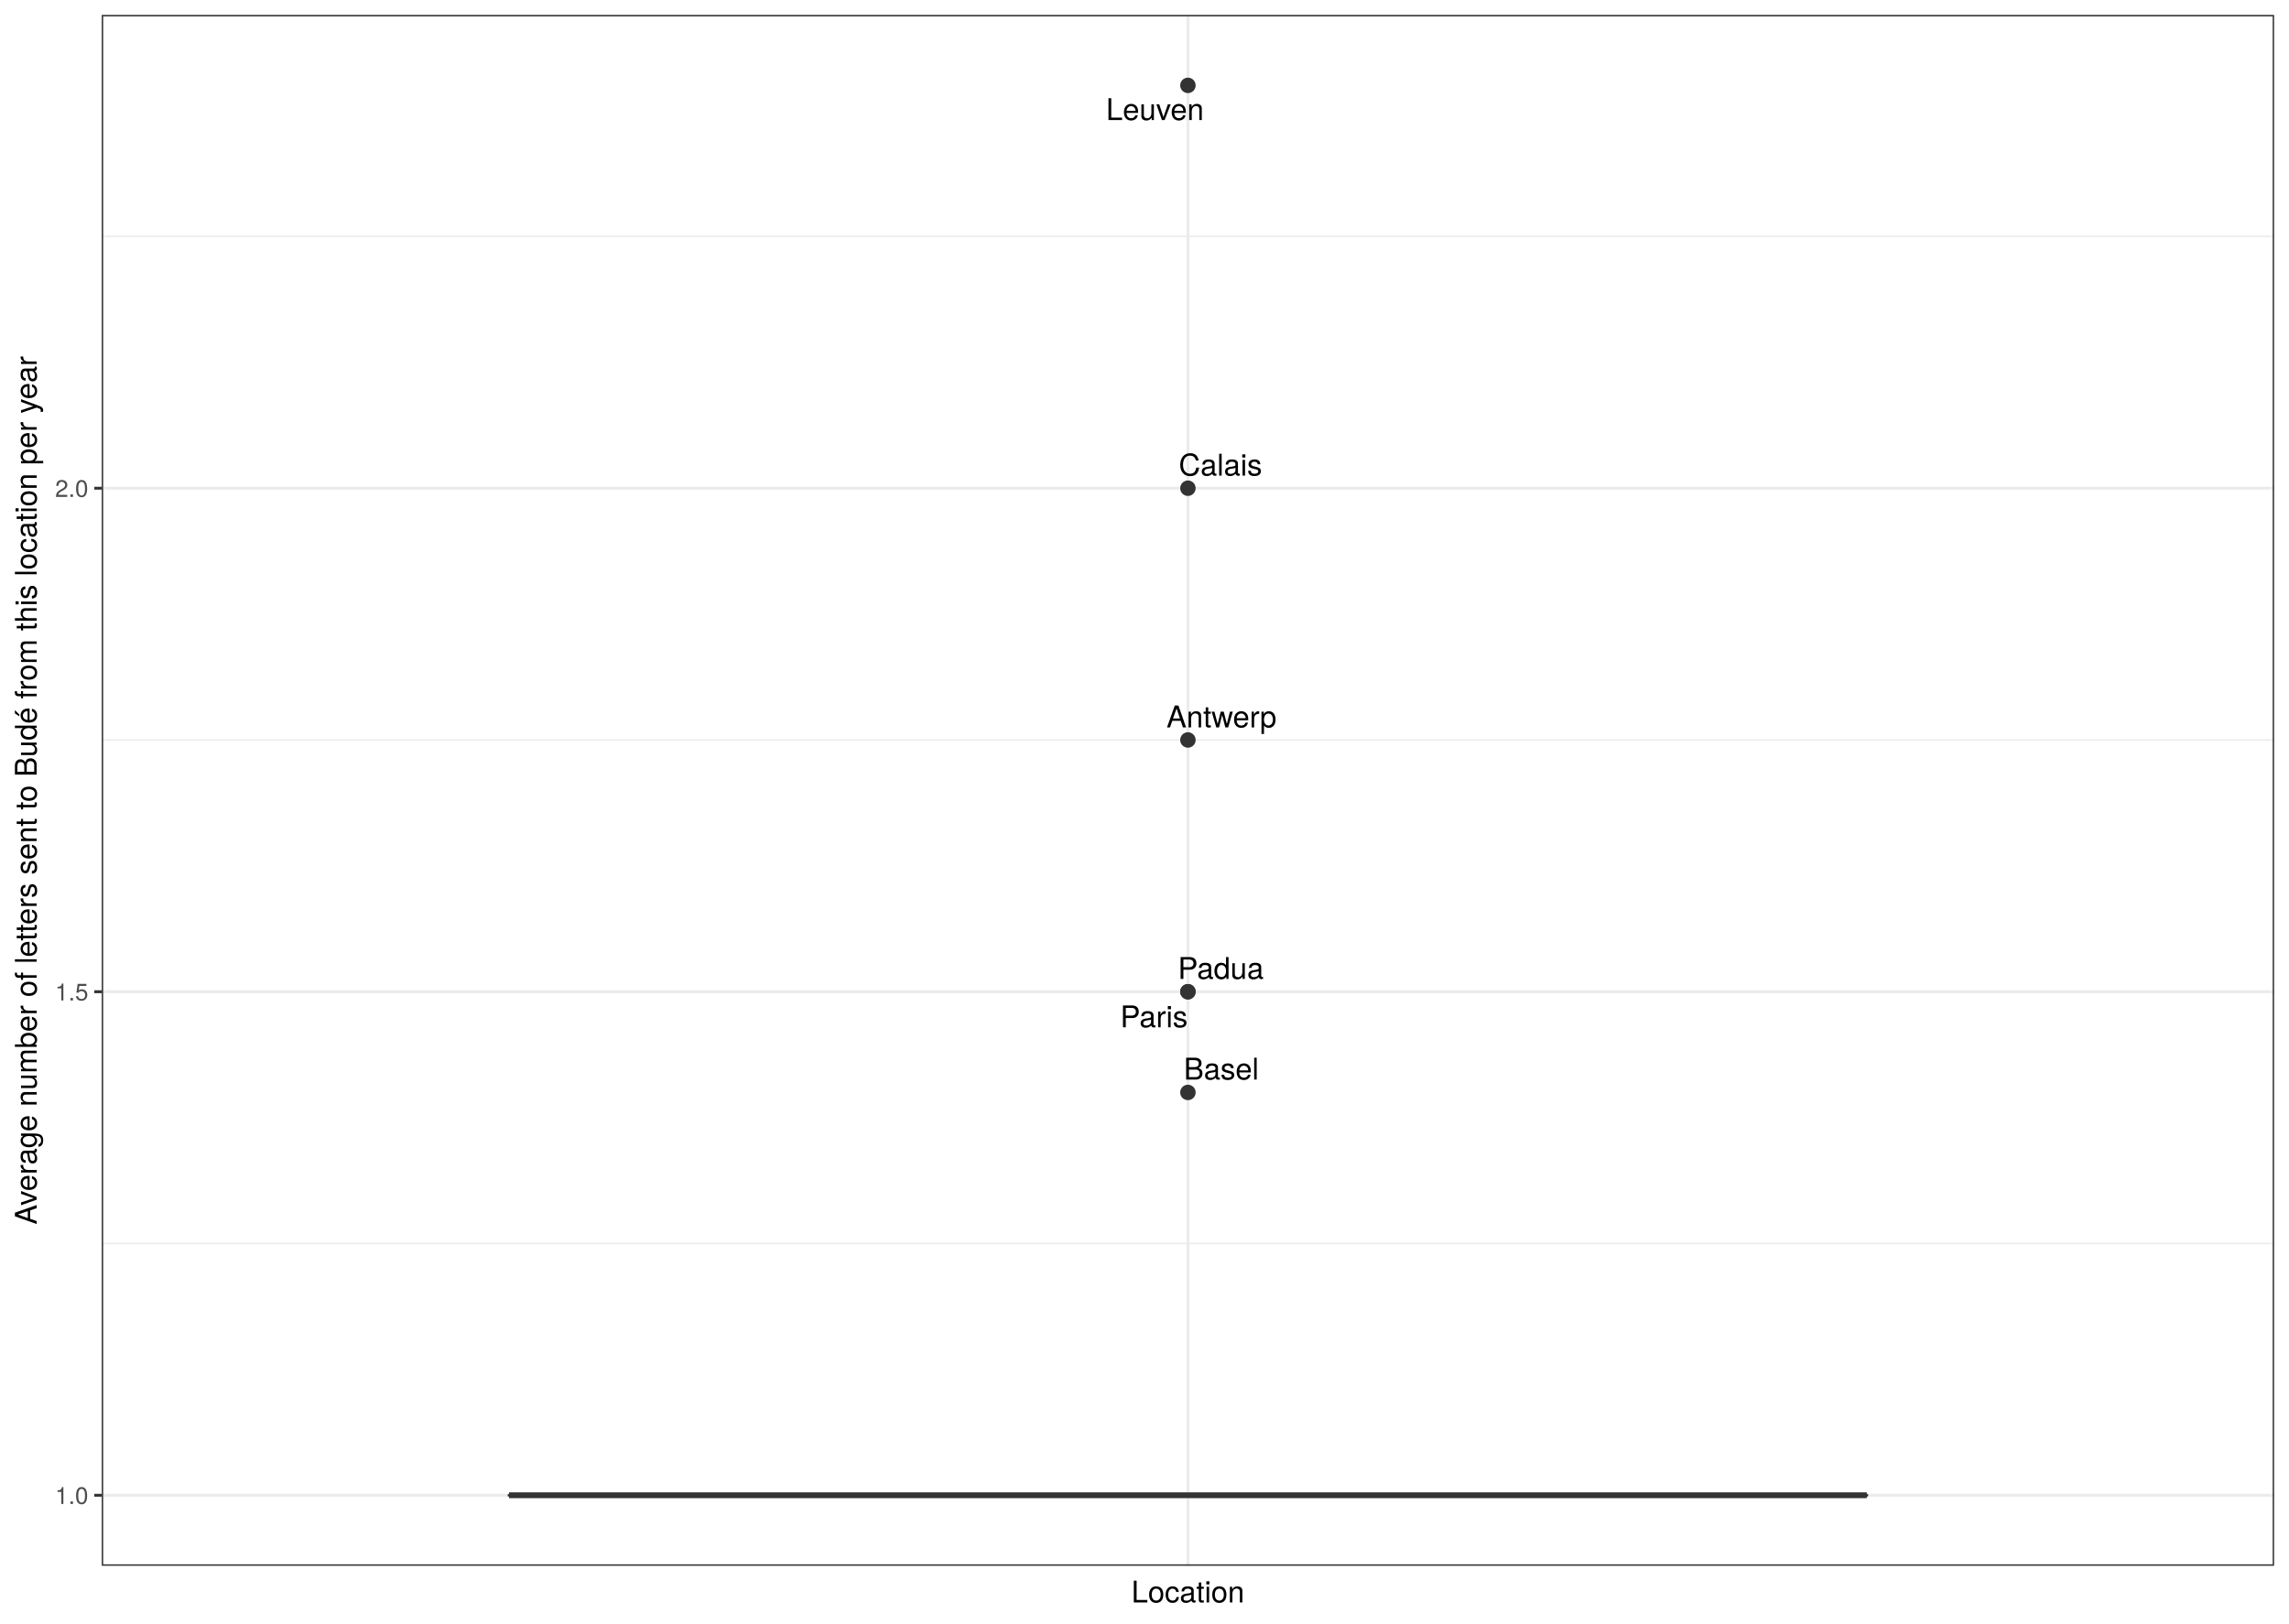
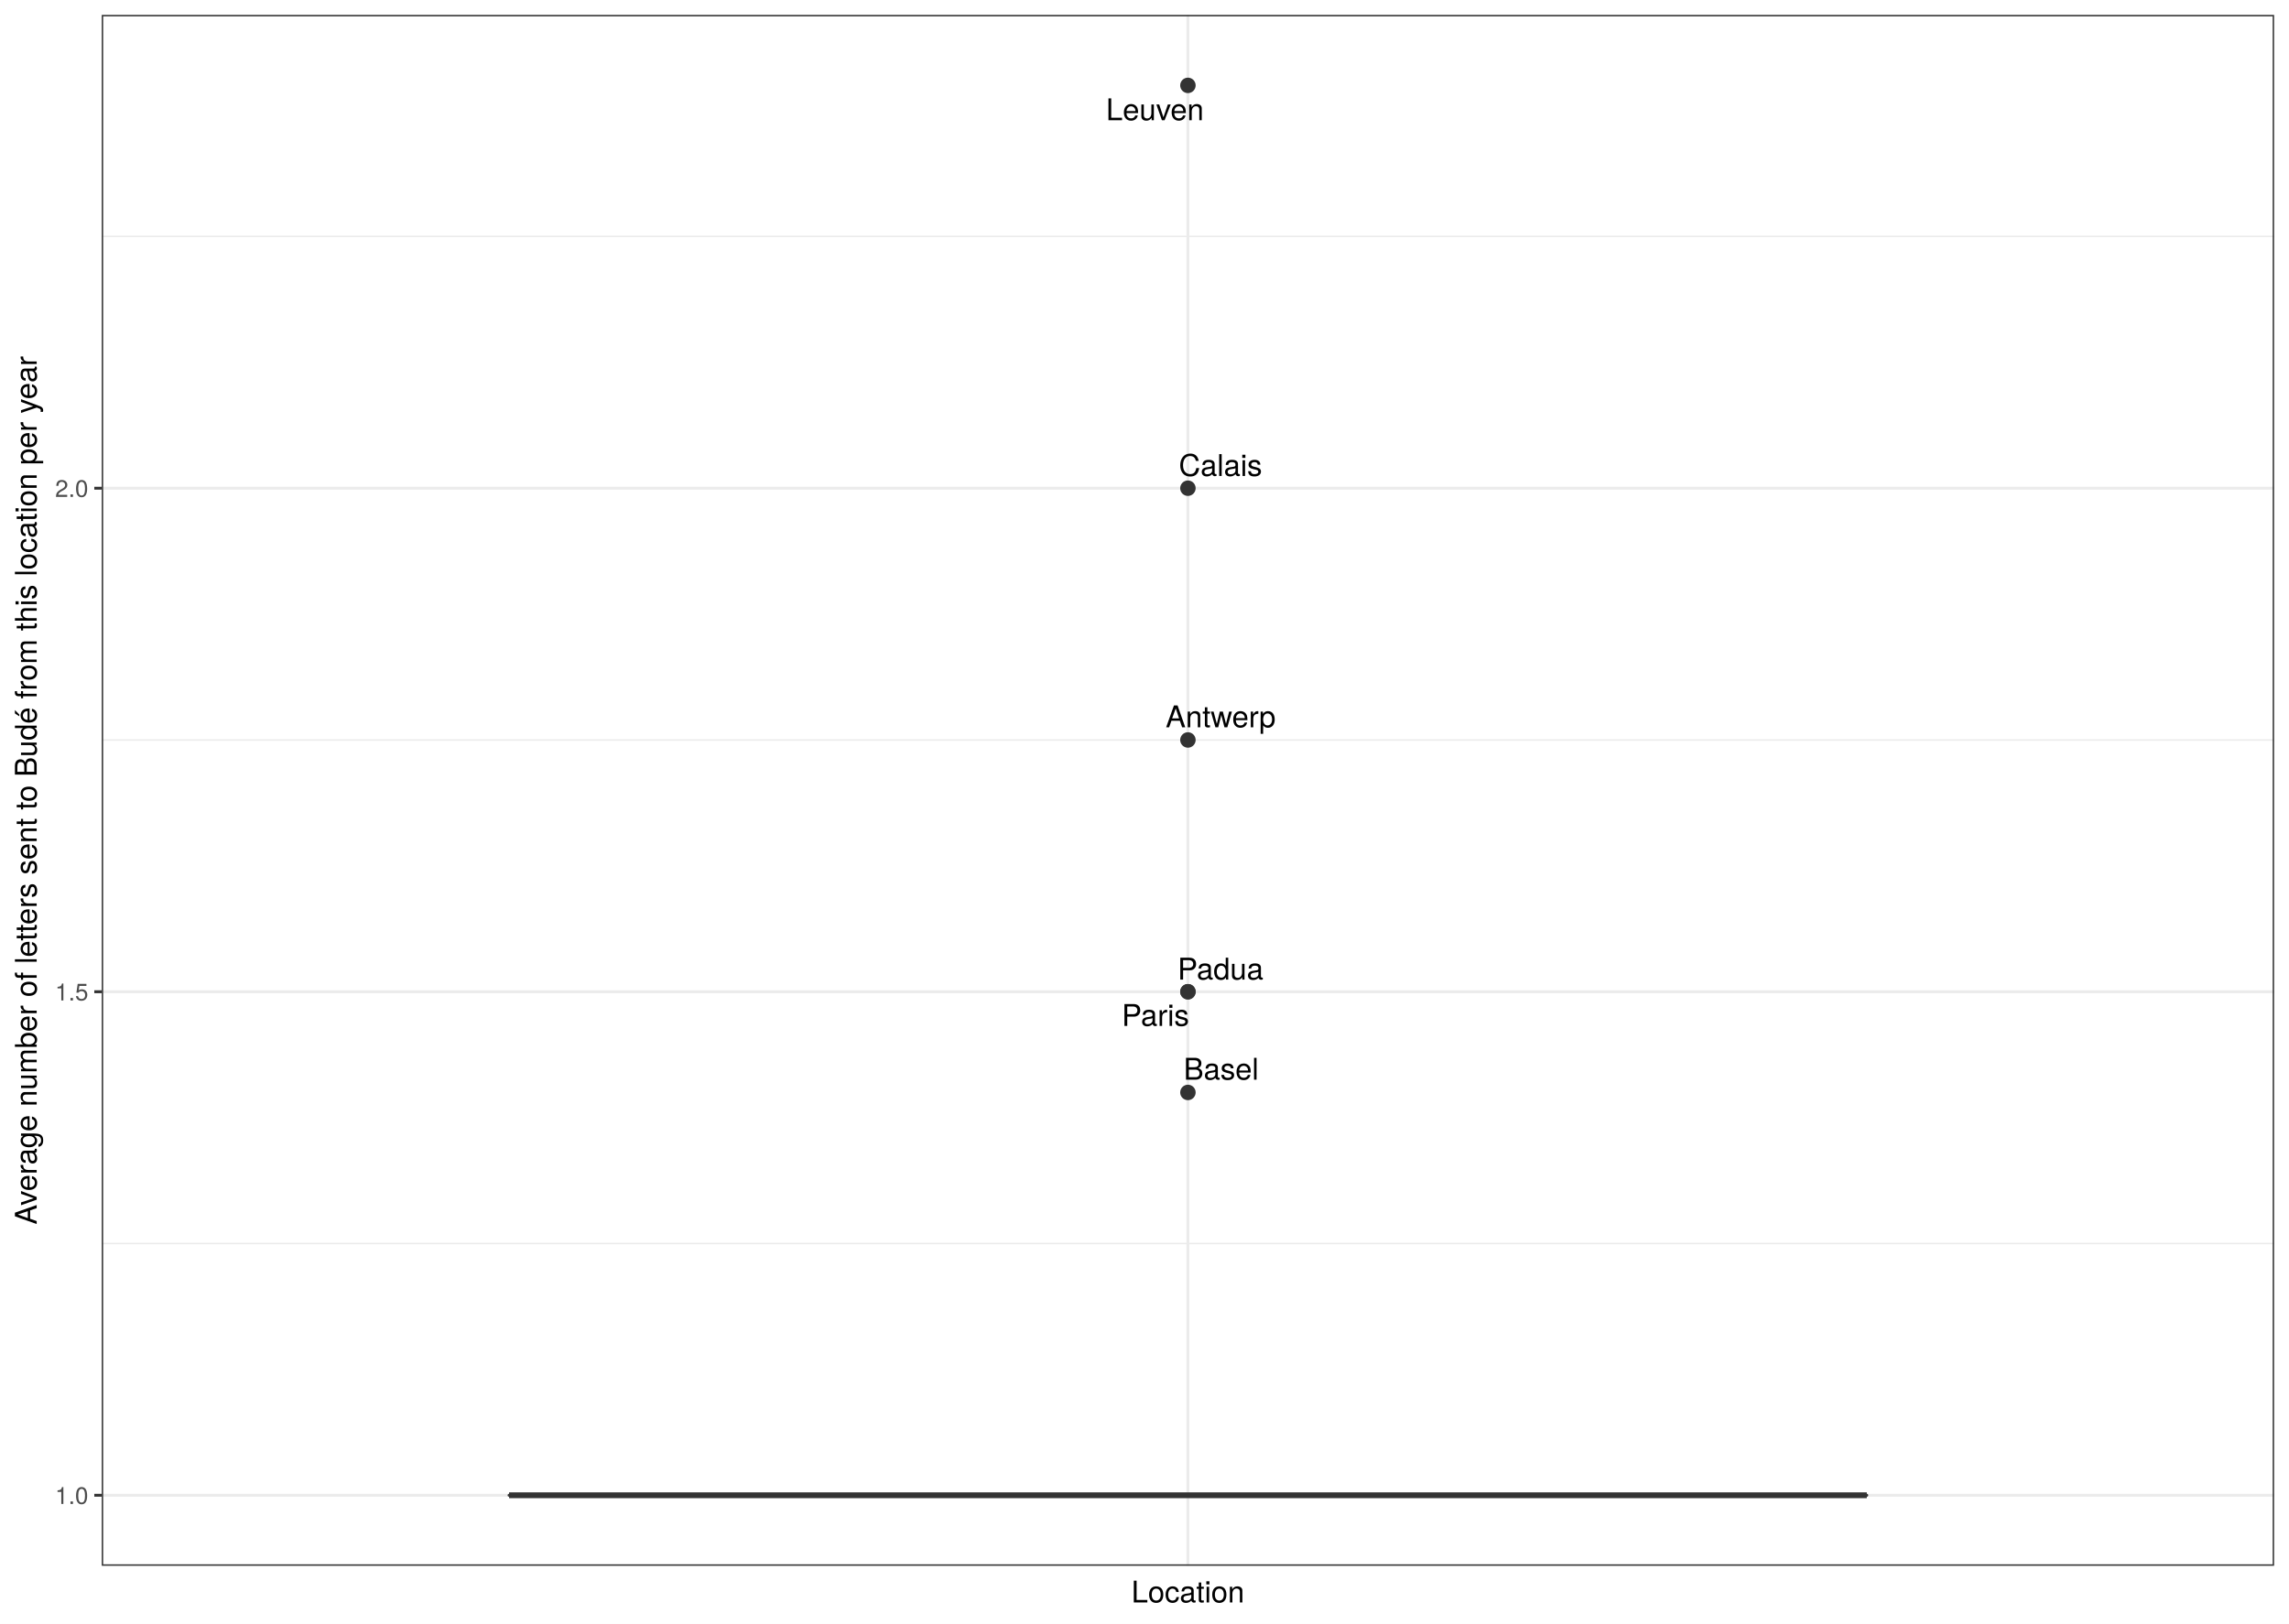
<svg xmlns="http://www.w3.org/2000/svg" class="svglite" width="842.40pt" height="597.60pt" viewBox="0 0 842.40 597.60">
  <defs>
    <style type="text/css">
    .svglite line, .svglite polyline, .svglite polygon, .svglite path, .svglite rect, .svglite circle {
      fill: none;
      stroke: #000000;
      stroke-linecap: round;
      stroke-linejoin: round;
      stroke-miterlimit: 10.00;
    }
    .svglite text {
      white-space: pre;
    }
  </style>
  </defs>
  <rect width="100%" height="100%" style="stroke: none; fill: #FFFFFF;" />
  <defs>
    <clipPath id="cpMC4wMHw4NDIuNDB8MC4wMHw1OTcuNjA=">
      <rect x="0.00" y="0.00" width="842.40" height="597.60" />
    </clipPath>
  </defs>
  <g clip-path="url(#cpMC4wMHw4NDIuNDB8MC4wMHw1OTcuNjA=)">
    <rect x="0.00" y="-0" width="842.40" height="597.60" style="stroke-width: 1.07; stroke: #FFFFFF; fill: #FFFFFF;" />
  </g>
  <defs>
    <clipPath id="cpMzcuNDR8ODM2LjkyfDUuNDh8NTc2LjMz">
      <rect x="37.44" y="5.48" width="799.48" height="570.85" />
    </clipPath>
  </defs>
  <g clip-path="url(#cpMzcuNDR8ODM2LjkyfDUuNDh8NTc2LjMz)">
    <rect x="37.44" y="5.48" width="799.48" height="570.85" style="stroke-width: 1.07; stroke: none; fill: #FFFFFF;" />
    <polyline points="37.44,457.71 836.92,457.71 " style="stroke-width: 0.53; stroke: #EBEBEB; stroke-linecap: butt;" />
    <polyline points="37.44,272.37 836.92,272.37 " style="stroke-width: 0.53; stroke: #EBEBEB; stroke-linecap: butt;" />
    <polyline points="37.44,87.03 836.92,87.03 " style="stroke-width: 0.53; stroke: #EBEBEB; stroke-linecap: butt;" />
    <polyline points="37.44,550.38 836.92,550.38 " style="stroke-width: 1.07; stroke: #EBEBEB; stroke-linecap: butt;" />
    <polyline points="37.44,365.04 836.92,365.04 " style="stroke-width: 1.07; stroke: #EBEBEB; stroke-linecap: butt;" />
    <polyline points="37.44,179.70 836.92,179.70 " style="stroke-width: 1.07; stroke: #EBEBEB; stroke-linecap: butt;" />
    <polyline points="437.18,576.33 437.18,5.48 " style="stroke-width: 1.07; stroke: #EBEBEB; stroke-linecap: butt;" />
    <circle cx="437.18" cy="365.04" r="2.49" style="stroke-width: 0.71; stroke: #333333; fill: #333333;" />
    <circle cx="437.18" cy="402.11" r="2.49" style="stroke-width: 0.71; stroke: #333333; fill: #333333;" />
    <circle cx="437.18" cy="31.43" r="2.49" style="stroke-width: 0.71; stroke: #333333; fill: #333333;" />
    <circle cx="437.18" cy="272.37" r="2.49" style="stroke-width: 0.71; stroke: #333333; fill: #333333;" />
    <circle cx="437.18" cy="365.04" r="2.49" style="stroke-width: 0.71; stroke: #333333; fill: #333333;" />
    <circle cx="437.18" cy="179.70" r="2.49" style="stroke-width: 0.71; stroke: #333333; fill: #333333;" />
    <line x1="437.18" y1="550.38" x2="437.18" y2="550.38" style="stroke-width: 1.07; stroke: #333333; stroke-linecap: butt;" />
    <line x1="437.18" y1="550.38" x2="437.18" y2="550.38" style="stroke-width: 1.07; stroke: #333333; stroke-linecap: butt;" />
    <polygon points="187.35,550.38 187.35,550.38 687.02,550.38 687.02,550.38 187.35,550.38 " style="stroke-width: 1.07; stroke: #333333; fill: #FFFFFF;" />
    <line x1="187.35" y1="550.38" x2="687.02" y2="550.38" style="stroke-width: 2.13; stroke: #333333; stroke-linecap: butt;" />
-     <text x="424.69" y="378.13" text-anchor="middle" style="font-size: 11.04px; font-family: &quot;TeX Gyre Heros&quot;;" textLength="26.27px" lengthAdjust="spacingAndGlyphs">Paris</text>
-     <text x="449.46" y="397.37" text-anchor="middle" style="font-size: 11.04px; font-family: &quot;TeX Gyre Heros&quot;;" textLength="29.93px" lengthAdjust="spacingAndGlyphs">Basel</text>
-     <text x="425.05" y="44.19" text-anchor="middle" style="font-size: 11.04px; font-family: &quot;TeX Gyre Heros&quot;;" textLength="40.05px" lengthAdjust="spacingAndGlyphs">Leuven</text>
-     <text x="449.54" y="267.74" text-anchor="middle" style="font-size: 11.04px; font-family: &quot;TeX Gyre Heros&quot;;" textLength="46.21px" lengthAdjust="spacingAndGlyphs">Antwerp</text>
-     <text x="449.28" y="360.33" text-anchor="middle" style="font-size: 11.04px; font-family: &quot;TeX Gyre Heros&quot;;" textLength="33.67px" lengthAdjust="spacingAndGlyphs">Padua</text>
-     <text x="449.15" y="175.06" text-anchor="middle" style="font-size: 11.04px; font-family: &quot;TeX Gyre Heros&quot;;" textLength="33.11px" lengthAdjust="spacingAndGlyphs">Calais</text>
+     <text x="425.23" y="377.62" text-anchor="middle" style="font-size: 11.04px; font-family: &quot;TeX Gyre Heros&quot;;" textLength="26.27px" lengthAdjust="spacingAndGlyphs">Paris</text>
+     <text x="449.41" y="397.41" text-anchor="middle" style="font-size: 11.04px; font-family: &quot;TeX Gyre Heros&quot;;" textLength="29.93px" lengthAdjust="spacingAndGlyphs">Basel</text>
+     <text x="425.04" y="44.25" text-anchor="middle" style="font-size: 11.04px; font-family: &quot;TeX Gyre Heros&quot;;" textLength="40.05px" lengthAdjust="spacingAndGlyphs">Leuven</text>
+     <text x="449.23" y="267.71" text-anchor="middle" style="font-size: 11.04px; font-family: &quot;TeX Gyre Heros&quot;;" textLength="46.21px" lengthAdjust="spacingAndGlyphs">Antwerp</text>
+     <text x="449.17" y="360.56" text-anchor="middle" style="font-size: 11.04px; font-family: &quot;TeX Gyre Heros&quot;;" textLength="33.67px" lengthAdjust="spacingAndGlyphs">Padua</text>
+     <text x="449.16" y="175.20" text-anchor="middle" style="font-size: 11.04px; font-family: &quot;TeX Gyre Heros&quot;;" textLength="33.11px" lengthAdjust="spacingAndGlyphs">Calais</text>
    <rect x="37.44" y="5.48" width="799.48" height="570.85" style="stroke-width: 1.07; stroke: #333333;" />
  </g>
  <g clip-path="url(#cpMC4wMHw4NDIuNDB8MC4wMHw1OTcuNjA=)">
    <text x="32.51" y="553.59" text-anchor="end" style="font-size: 8.80px;fill: #4D4D4D; font-family: &quot;TeX Gyre Heros&quot;;" textLength="13.98px" lengthAdjust="spacingAndGlyphs">1.0</text>
    <text x="32.51" y="368.25" text-anchor="end" style="font-size: 8.80px;fill: #4D4D4D; font-family: &quot;TeX Gyre Heros&quot;;" textLength="13.98px" lengthAdjust="spacingAndGlyphs">1.5</text>
    <text x="32.51" y="182.91" text-anchor="end" style="font-size: 8.80px;fill: #4D4D4D; font-family: &quot;TeX Gyre Heros&quot;;" textLength="13.98px" lengthAdjust="spacingAndGlyphs">2.0</text>
    <polyline points="34.70,550.38 37.44,550.38 " style="stroke-width: 1.07; stroke: #333333; stroke-linecap: butt;" />
    <polyline points="34.70,365.04 37.44,365.04 " style="stroke-width: 1.07; stroke: #333333; stroke-linecap: butt;" />
    <polyline points="34.70,179.70 37.44,179.70 " style="stroke-width: 1.07; stroke: #333333; stroke-linecap: butt;" />
    <text x="437.18" y="589.83" text-anchor="middle" style="font-size: 11.00px; font-family: &quot;TeX Gyre Heros&quot;;" textLength="46.53px" lengthAdjust="spacingAndGlyphs">Location</text>
    <text transform="translate(13.50,290.91) rotate(-90)" text-anchor="middle" style="font-size: 11.00px; font-family: &quot;TeX Gyre Heros&quot;;" textLength="367.89px" lengthAdjust="spacingAndGlyphs">Average number of letters sent to Budé from this location per year</text>
  </g>
</svg>
